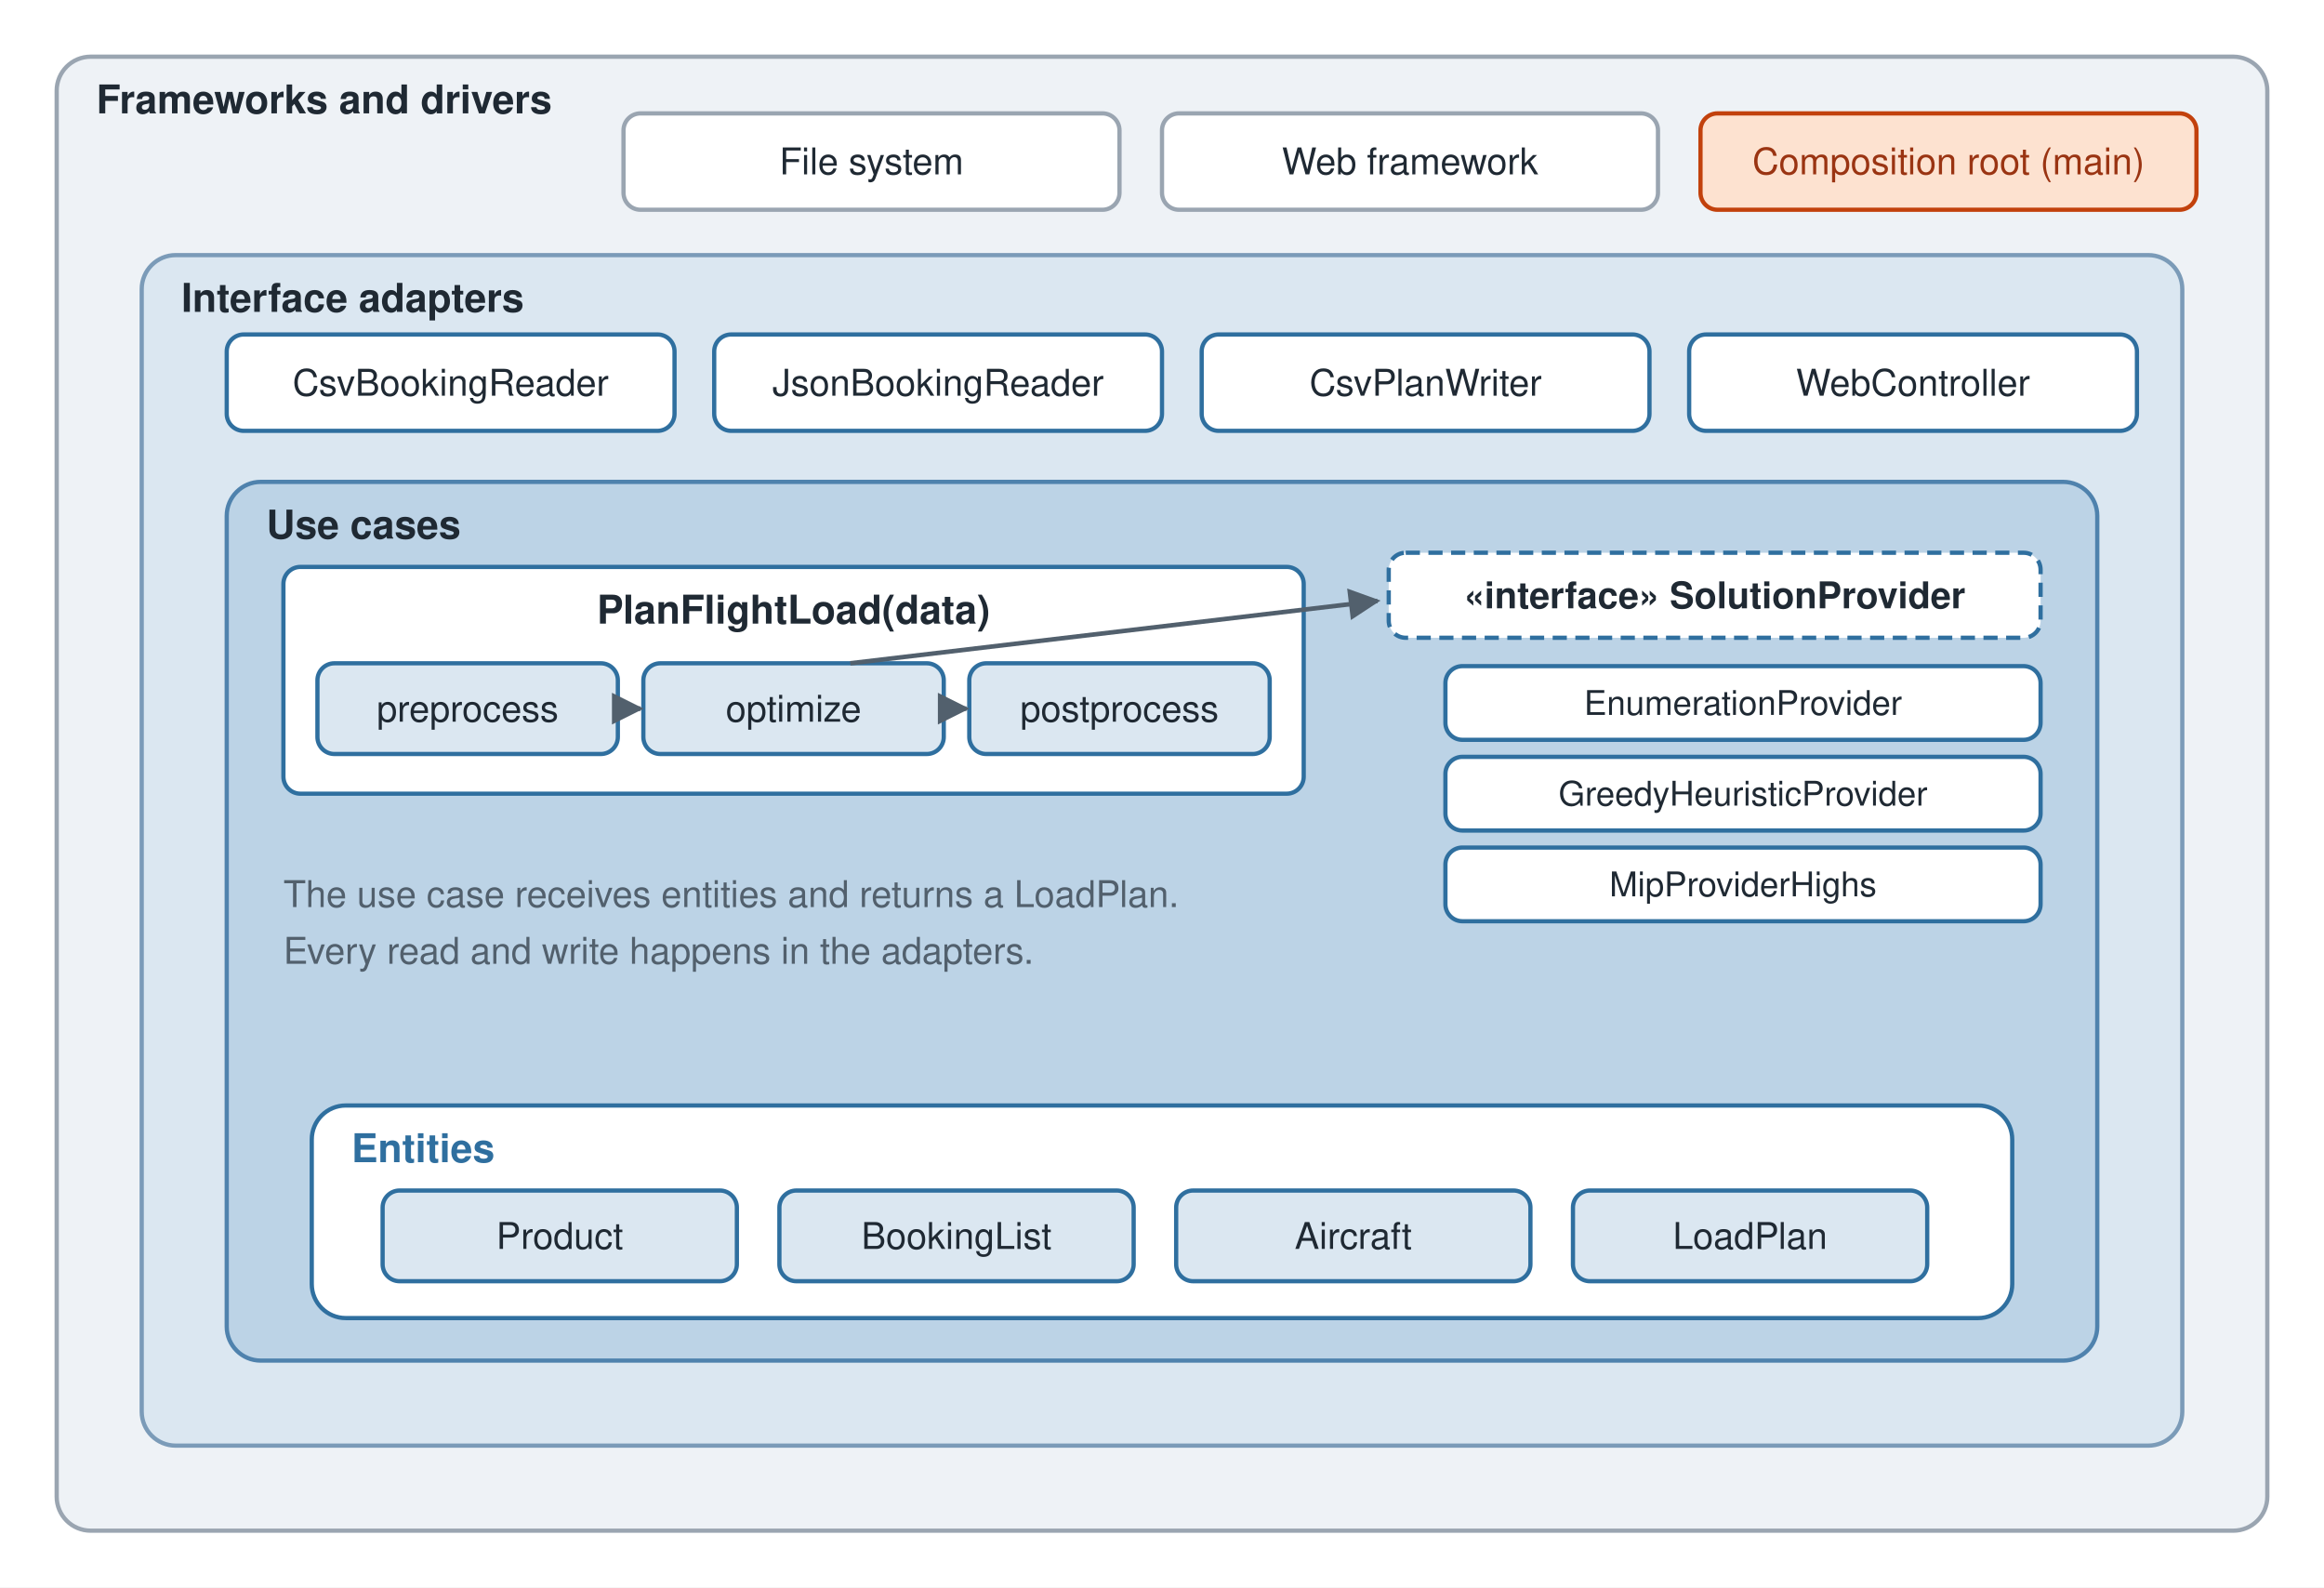
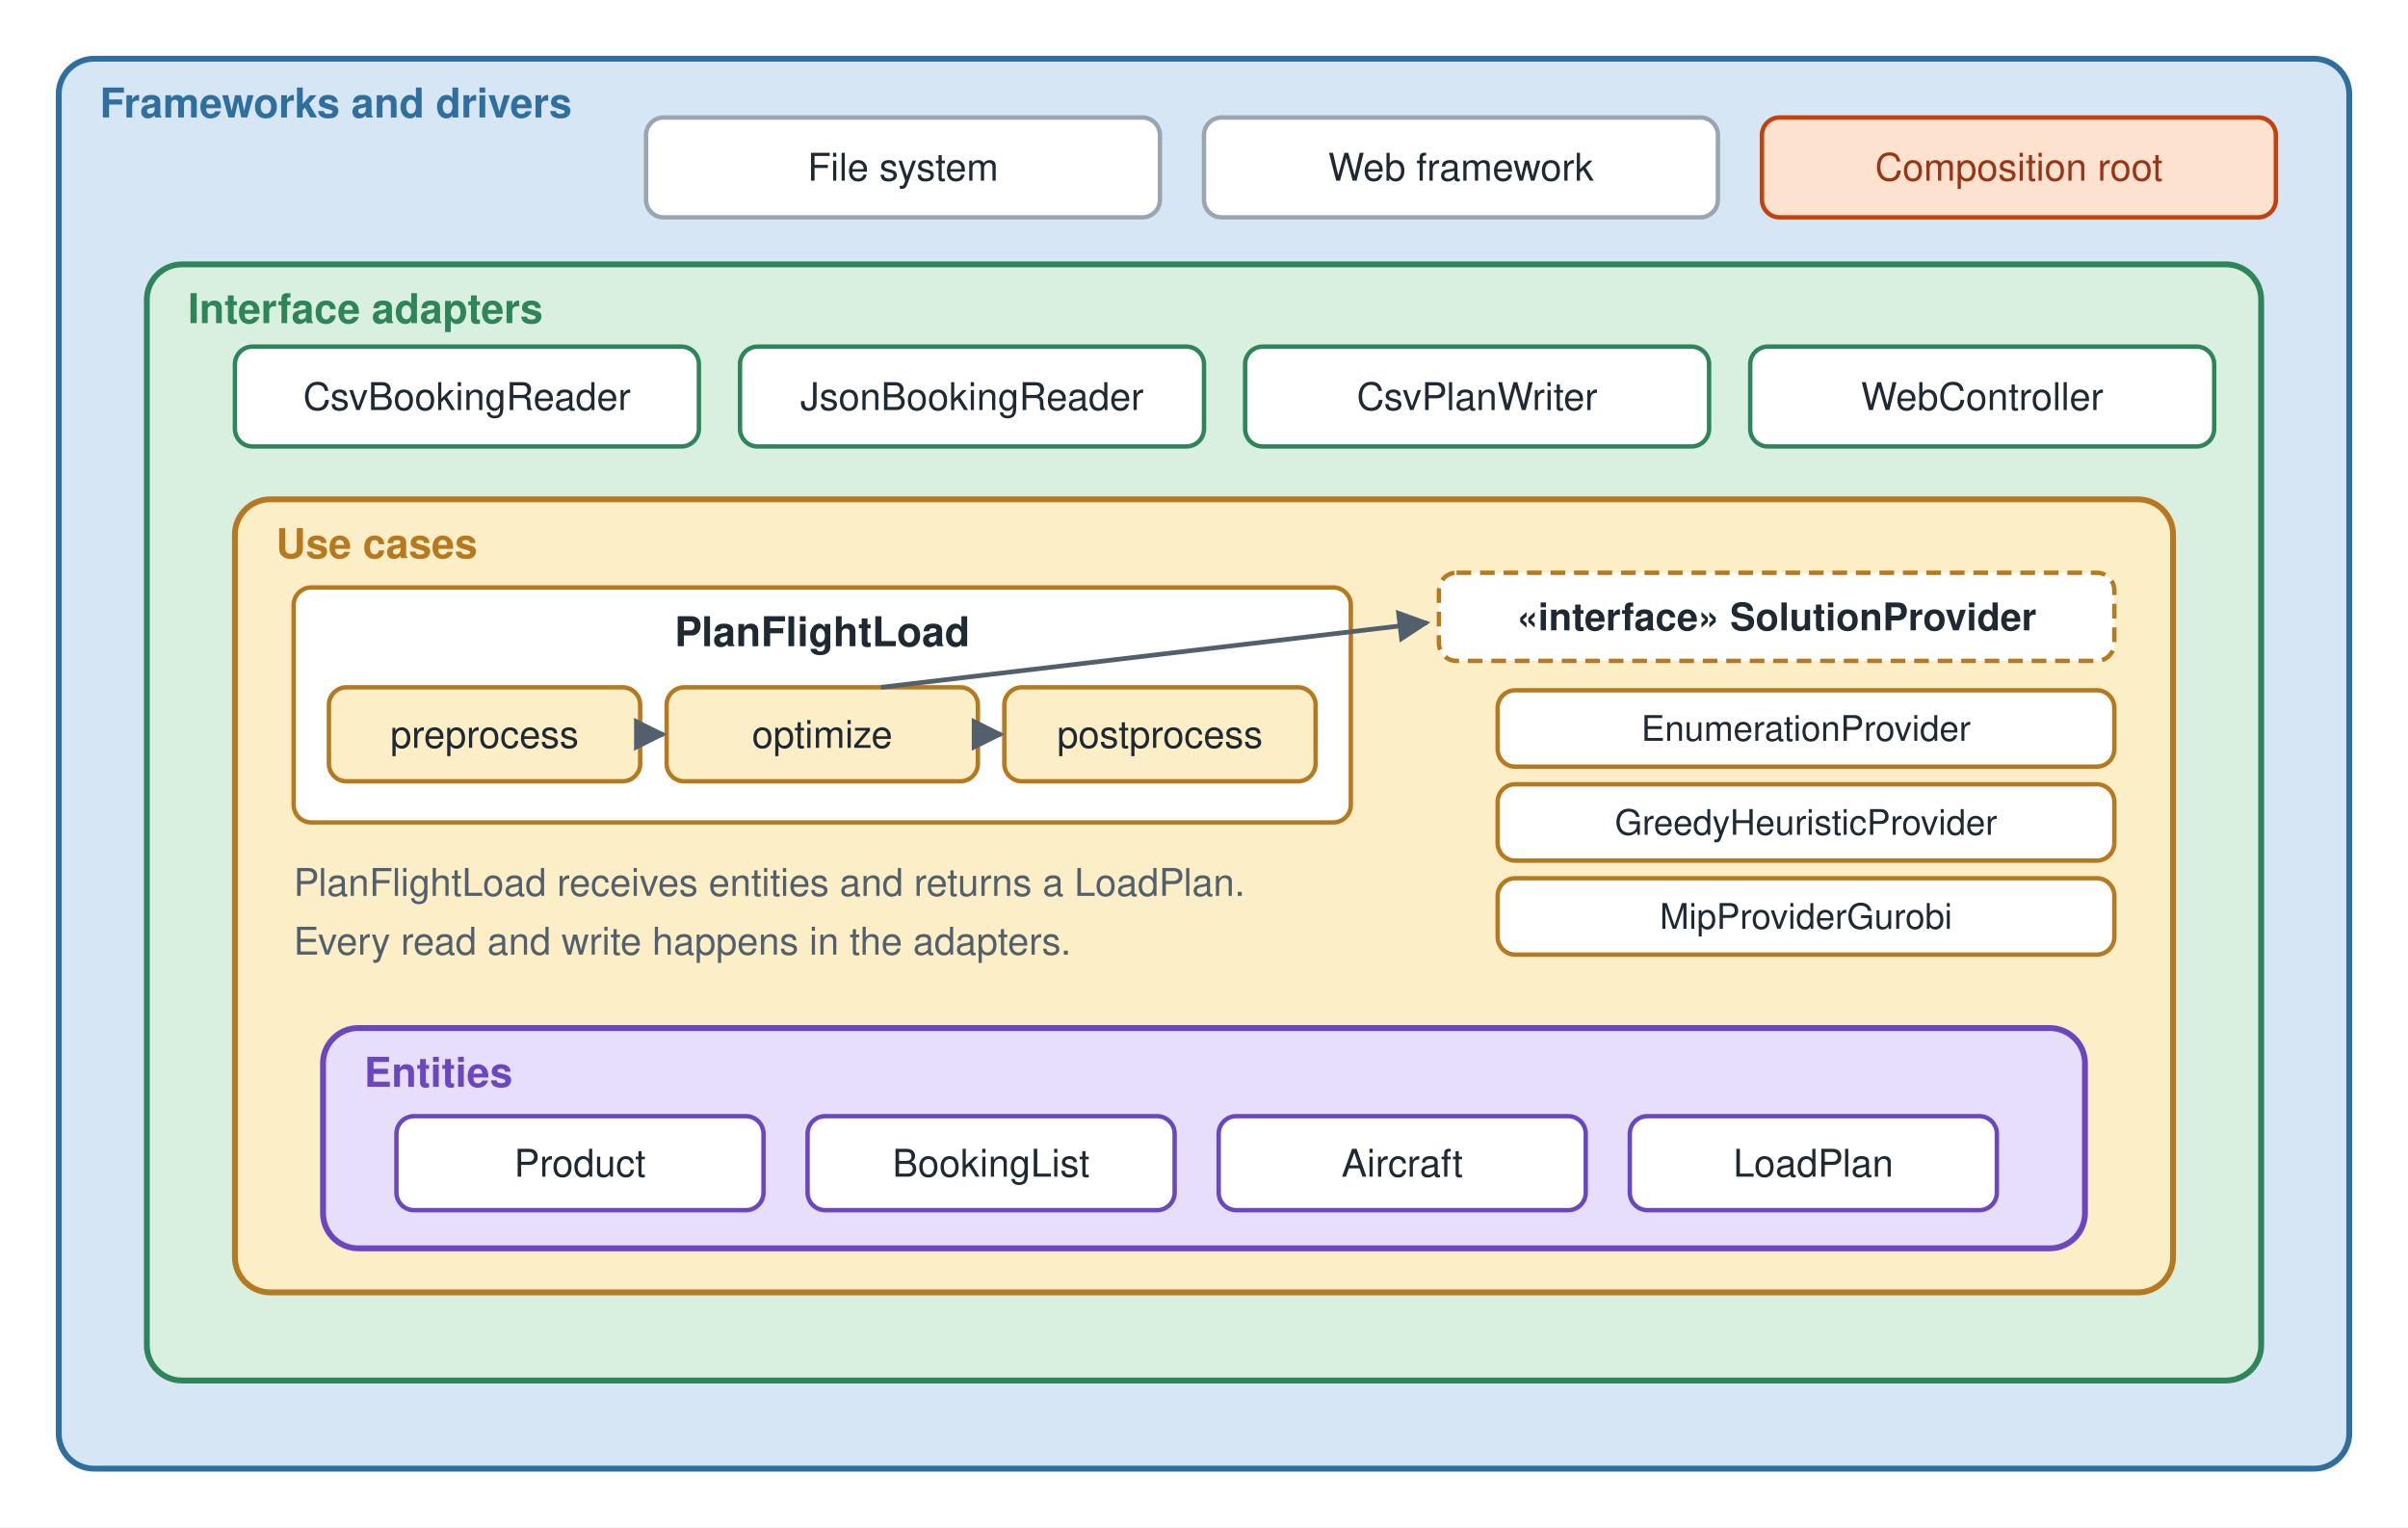
- <svg xmlns="http://www.w3.org/2000/svg" viewBox="0 0 820 560" width="820" height="560" font-family="Helvetica, Arial, sans-serif">
+ <svg xmlns="http://www.w3.org/2000/svg" viewBox="0 0 820 520" width="820" height="520" font-family="Helvetica, Arial, sans-serif">
  <defs>
    <marker id="arrow" viewBox="0 0 10 10" refX="9" refY="5" markerWidth="7" markerHeight="7" orient="auto-start-reverse">
      <path d="M0,0 L10,5 L0,10 z" fill="#52606d" />
    </marker>
-     <marker id="hollow" viewBox="0 0 12 12" refX="11" refY="6" markerWidth="10" markerHeight="10" orient="auto">
+     <marker id="open" viewBox="0 0 10 10" refX="9" refY="5" markerWidth="8" markerHeight="8" orient="auto">
+       <path d="M0,0 L10,5 L0,10" fill="none" stroke="#52606d" stroke-width="1.4" />
+     </marker>
+     <marker id="hollow" viewBox="0 0 12 12" refX="11" refY="6" markerWidth="11" markerHeight="11" orient="auto">
      <path d="M1,1 L11,6 L1,11 z" fill="#ffffff" stroke="#52606d" stroke-width="1.2" />
    </marker>
  </defs>
-   <rect width="820" height="560" fill="#ffffff" />
-   <rect x="20" y="20" width="780" height="520" rx="12" fill="#eef2f6" stroke="#9aa5b1" stroke-width="1.5" />
-   <text x="34" y="40" text-anchor="start" font-size="14" fill="#1f2933" font-weight="bold">Frameworks and drivers</text>
-   <rect x="50" y="90" width="720" height="420" rx="12" fill="#dbe7f1" stroke="#7b9bb8" stroke-width="1.5" />
-   <text x="64" y="110" text-anchor="start" font-size="14" fill="#1f2933" font-weight="bold">Interface adapters</text>
-   <rect x="80" y="170" width="660" height="310" rx="12" fill="#bcd3e6" stroke="#4f82ad" stroke-width="1.5" />
-   <text x="94" y="190" text-anchor="start" font-size="14" fill="#1f2933" font-weight="bold">Use cases</text>
-   <rect x="110" y="390" width="600" height="75" rx="12" fill="#ffffff" stroke="#2f6f9f" stroke-width="1.5" />
-   <text x="124" y="410" text-anchor="start" font-size="14" fill="#2f6f9f" font-weight="bold">Entities</text>
+   <rect width="820" height="520" fill="#ffffff" />
+   <rect x="20" y="20" width="780" height="480" rx="12" fill="#d6e6f5" stroke="#2f6f9f" stroke-width="2" />
+   <text x="34" y="40" text-anchor="start" font-size="14" fill="#2f6f9f" font-weight="bold" xml:space="preserve">Frameworks and drivers</text>
+   <rect x="50" y="90" width="720" height="380" rx="12" fill="#d9f0e1" stroke="#2f855a" stroke-width="2" />
+   <text x="64" y="110" text-anchor="start" font-size="14" fill="#2f855a" font-weight="bold" xml:space="preserve">Interface adapters</text>
+   <rect x="80" y="170" width="660" height="270" rx="12" fill="#fcefc7" stroke="#b7791f" stroke-width="2" />
+   <text x="94" y="190" text-anchor="start" font-size="14" fill="#b7791f" font-weight="bold" xml:space="preserve">Use cases</text>
+   <rect x="110" y="350" width="600" height="75" rx="12" fill="#e6defa" stroke="#6b46c1" stroke-width="2" />
+   <text x="124" y="370" text-anchor="start" font-size="14" fill="#6b46c1" font-weight="bold" xml:space="preserve">Entities</text>
  <rect x="220" y="40" width="175" height="34" rx="6" fill="#ffffff" stroke="#9aa5b1" stroke-width="1.5" />
-   <text x="307.5" y="61.5" text-anchor="middle" font-size="13" fill="#1f2933" font-weight="normal">File system</text>
+   <text x="307.5" y="61.5" text-anchor="middle" font-size="13" fill="#1f2933" font-weight="normal" xml:space="preserve">File system</text>
  <rect x="410" y="40" width="175" height="34" rx="6" fill="#ffffff" stroke="#9aa5b1" stroke-width="1.5" />
-   <text x="497.5" y="61.5" text-anchor="middle" font-size="13" fill="#1f2933" font-weight="normal">Web framework</text>
+   <text x="497.5" y="61.5" text-anchor="middle" font-size="13" fill="#1f2933" font-weight="normal" xml:space="preserve">Web framework</text>
  <rect x="600" y="40" width="175" height="34" rx="6" fill="#fde2d0" stroke="#c2410c" stroke-width="1.5" />
-   <text x="687.5" y="61.5" text-anchor="middle" font-size="13" fill="#9a3412" font-weight="normal">Composition root (main)</text>
-   <rect x="80" y="118" width="158" height="34" rx="6" fill="#ffffff" stroke="#2f6f9f" stroke-width="1.5" />
-   <text x="159.0" y="139.6" text-anchor="middle" font-size="13" fill="#1f2933" font-weight="normal">CsvBookingReader</text>
-   <rect x="252" y="118" width="158" height="34" rx="6" fill="#ffffff" stroke="#2f6f9f" stroke-width="1.5" />
-   <text x="331.0" y="139.6" text-anchor="middle" font-size="13" fill="#1f2933" font-weight="normal">JsonBookingReader</text>
-   <rect x="424" y="118" width="158" height="34" rx="6" fill="#ffffff" stroke="#2f6f9f" stroke-width="1.5" />
-   <text x="503.0" y="139.6" text-anchor="middle" font-size="13" fill="#1f2933" font-weight="normal">CsvPlanWriter</text>
-   <rect x="596" y="118" width="158" height="34" rx="6" fill="#ffffff" stroke="#2f6f9f" stroke-width="1.5" />
-   <text x="675.0" y="139.6" text-anchor="middle" font-size="13" fill="#1f2933" font-weight="normal">WebController</text>
-   <rect x="100" y="200" width="360" height="80" rx="6" fill="#ffffff" stroke="#2f6f9f" stroke-width="1.5" />
-   <text x="280" y="220" text-anchor="middle" font-size="14" fill="#1f2933" font-weight="bold">PlanFlightLoad(data)</text>
-   <rect x="112" y="234" width="106" height="32" rx="6" fill="#dbe7f1" stroke="#2f6f9f" stroke-width="1.5" />
-   <text x="165.0" y="254.6" text-anchor="middle" font-size="13" fill="#1f2933" font-weight="normal">preprocess</text>
-   <rect x="227" y="234" width="106" height="32" rx="6" fill="#dbe7f1" stroke="#2f6f9f" stroke-width="1.5" />
-   <text x="280.0" y="254.6" text-anchor="middle" font-size="13" fill="#1f2933" font-weight="normal">optimize</text>
+   <text x="687.5" y="61.5" text-anchor="middle" font-size="13" fill="#9a3412" font-weight="normal" xml:space="preserve">Composition root</text>
+   <rect x="80" y="118" width="158" height="34" rx="6" fill="#ffffff" stroke="#2f855a" stroke-width="1.5" />
+   <text x="159.0" y="139.6" text-anchor="middle" font-size="13" fill="#1f2933" font-weight="normal" xml:space="preserve">CsvBookingReader</text>
+   <rect x="252" y="118" width="158" height="34" rx="6" fill="#ffffff" stroke="#2f855a" stroke-width="1.5" />
+   <text x="331.0" y="139.6" text-anchor="middle" font-size="13" fill="#1f2933" font-weight="normal" xml:space="preserve">JsonBookingReader</text>
+   <rect x="424" y="118" width="158" height="34" rx="6" fill="#ffffff" stroke="#2f855a" stroke-width="1.5" />
+   <text x="503.0" y="139.6" text-anchor="middle" font-size="13" fill="#1f2933" font-weight="normal" xml:space="preserve">CsvPlanWriter</text>
+   <rect x="596" y="118" width="158" height="34" rx="6" fill="#ffffff" stroke="#2f855a" stroke-width="1.5" />
+   <text x="675.0" y="139.6" text-anchor="middle" font-size="13" fill="#1f2933" font-weight="normal" xml:space="preserve">WebController</text>
+   <rect x="100" y="200" width="360" height="80" rx="6" fill="#ffffff" stroke="#b7791f" stroke-width="1.5" />
+   <text x="280" y="220" text-anchor="middle" font-size="14" fill="#1f2933" font-weight="bold" xml:space="preserve">PlanFlightLoad</text>
+   <rect x="112" y="234" width="106" height="32" rx="6" fill="#fcefc7" stroke="#b7791f" stroke-width="1.5" />
+   <text x="165.0" y="254.6" text-anchor="middle" font-size="13" fill="#1f2933" font-weight="normal" xml:space="preserve">preprocess</text>
+   <rect x="227" y="234" width="106" height="32" rx="6" fill="#fcefc7" stroke="#b7791f" stroke-width="1.5" />
+   <text x="280.0" y="254.6" text-anchor="middle" font-size="13" fill="#1f2933" font-weight="normal" xml:space="preserve">optimize</text>
  <line x1="218" y1="250" x2="226" y2="250" stroke="#52606d" stroke-width="1.6" marker-end="url(#arrow)" />
-   <rect x="342" y="234" width="106" height="32" rx="6" fill="#dbe7f1" stroke="#2f6f9f" stroke-width="1.5" />
-   <text x="395.0" y="254.6" text-anchor="middle" font-size="13" fill="#1f2933" font-weight="normal">postprocess</text>
+   <rect x="342" y="234" width="106" height="32" rx="6" fill="#fcefc7" stroke="#b7791f" stroke-width="1.5" />
+   <text x="395.0" y="254.6" text-anchor="middle" font-size="13" fill="#1f2933" font-weight="normal" xml:space="preserve">postprocess</text>
  <line x1="333" y1="250" x2="341" y2="250" stroke="#52606d" stroke-width="1.6" marker-end="url(#arrow)" />
-   <rect x="490" y="195" width="230" height="30" rx="6" fill="#ffffff" stroke="#2f6f9f" stroke-width="1.5" stroke-dasharray="5 3" />
-   <text x="605.0" y="214.6" text-anchor="middle" font-size="13" fill="#1f2933" font-weight="bold">«interface» SolutionProvider</text>
-   <rect x="510" y="235" width="210" height="26" rx="6" fill="#ffffff" stroke="#2f6f9f" stroke-width="1.5" />
-   <text x="615.0" y="252.2" text-anchor="middle" font-size="12" fill="#1f2933" font-weight="normal">EnumerationProvider</text>
-   <rect x="510" y="267" width="210" height="26" rx="6" fill="#ffffff" stroke="#2f6f9f" stroke-width="1.5" />
-   <text x="615.0" y="284.2" text-anchor="middle" font-size="12" fill="#1f2933" font-weight="normal">GreedyHeuristicProvider</text>
-   <rect x="510" y="299" width="210" height="26" rx="6" fill="#ffffff" stroke="#2f6f9f" stroke-width="1.5" />
-   <text x="615.0" y="316.2" text-anchor="middle" font-size="12" fill="#1f2933" font-weight="normal">MipProviderHighs</text>
+   <rect x="490" y="195" width="230" height="30" rx="6" fill="#ffffff" stroke="#b7791f" stroke-width="1.5" stroke-dasharray="5 3" />
+   <text x="605.0" y="214.6" text-anchor="middle" font-size="13" fill="#1f2933" font-weight="bold" xml:space="preserve">«interface» SolutionProvider</text>
+   <rect x="510" y="235" width="210" height="26" rx="6" fill="#ffffff" stroke="#b7791f" stroke-width="1.5" />
+   <text x="615.0" y="252.2" text-anchor="middle" font-size="12" fill="#1f2933" font-weight="normal" xml:space="preserve">EnumerationProvider</text>
+   <rect x="510" y="267" width="210" height="26" rx="6" fill="#ffffff" stroke="#b7791f" stroke-width="1.5" />
+   <text x="615.0" y="284.2" text-anchor="middle" font-size="12" fill="#1f2933" font-weight="normal" xml:space="preserve">GreedyHeuristicProvider</text>
+   <rect x="510" y="299" width="210" height="26" rx="6" fill="#ffffff" stroke="#b7791f" stroke-width="1.5" />
+   <text x="615.0" y="316.2" text-anchor="middle" font-size="12" fill="#1f2933" font-weight="normal" xml:space="preserve">MipProviderGurobi</text>
  <line x1="300" y1="234" x2="486" y2="212" stroke="#52606d" stroke-width="1.6" marker-end="url(#arrow)" />
-   <text x="100" y="320" text-anchor="start" font-size="13" fill="#52606d" font-weight="normal">The use case receives entities and returns a LoadPlan.</text>
-   <text x="100" y="340" text-anchor="start" font-size="13" fill="#52606d" font-weight="normal">Every read and write happens in the adapters.</text>
-   <rect x="135" y="420" width="125" height="32" rx="6" fill="#dbe7f1" stroke="#2f6f9f" stroke-width="1.5" />
-   <text x="197.5" y="440.6" text-anchor="middle" font-size="13" fill="#1f2933" font-weight="normal">Product</text>
-   <rect x="275" y="420" width="125" height="32" rx="6" fill="#dbe7f1" stroke="#2f6f9f" stroke-width="1.5" />
-   <text x="337.5" y="440.6" text-anchor="middle" font-size="13" fill="#1f2933" font-weight="normal">BookingList</text>
-   <rect x="415" y="420" width="125" height="32" rx="6" fill="#dbe7f1" stroke="#2f6f9f" stroke-width="1.5" />
-   <text x="477.5" y="440.6" text-anchor="middle" font-size="13" fill="#1f2933" font-weight="normal">Aircraft</text>
-   <rect x="555" y="420" width="125" height="32" rx="6" fill="#dbe7f1" stroke="#2f6f9f" stroke-width="1.5" />
-   <text x="617.5" y="440.6" text-anchor="middle" font-size="13" fill="#1f2933" font-weight="normal">LoadPlan</text>
+   <text x="100" y="305" text-anchor="start" font-size="13" fill="#52606d" font-weight="normal" xml:space="preserve">PlanFlightLoad receives entities and returns a LoadPlan.</text>
+   <text x="100" y="325" text-anchor="start" font-size="13" fill="#52606d" font-weight="normal" xml:space="preserve">Every read and write happens in the adapters.</text>
+   <rect x="135" y="380" width="125" height="32" rx="6" fill="#ffffff" stroke="#6b46c1" stroke-width="1.5" />
+   <text x="197.5" y="400.6" text-anchor="middle" font-size="13" fill="#1f2933" font-weight="normal" xml:space="preserve">Product</text>
+   <rect x="275" y="380" width="125" height="32" rx="6" fill="#ffffff" stroke="#6b46c1" stroke-width="1.5" />
+   <text x="337.5" y="400.6" text-anchor="middle" font-size="13" fill="#1f2933" font-weight="normal" xml:space="preserve">BookingList</text>
+   <rect x="415" y="380" width="125" height="32" rx="6" fill="#ffffff" stroke="#6b46c1" stroke-width="1.5" />
+   <text x="477.5" y="400.6" text-anchor="middle" font-size="13" fill="#1f2933" font-weight="normal" xml:space="preserve">Aircraft</text>
+   <rect x="555" y="380" width="125" height="32" rx="6" fill="#ffffff" stroke="#6b46c1" stroke-width="1.5" />
+   <text x="617.5" y="400.6" text-anchor="middle" font-size="13" fill="#1f2933" font-weight="normal" xml:space="preserve">LoadPlan</text>
</svg>
